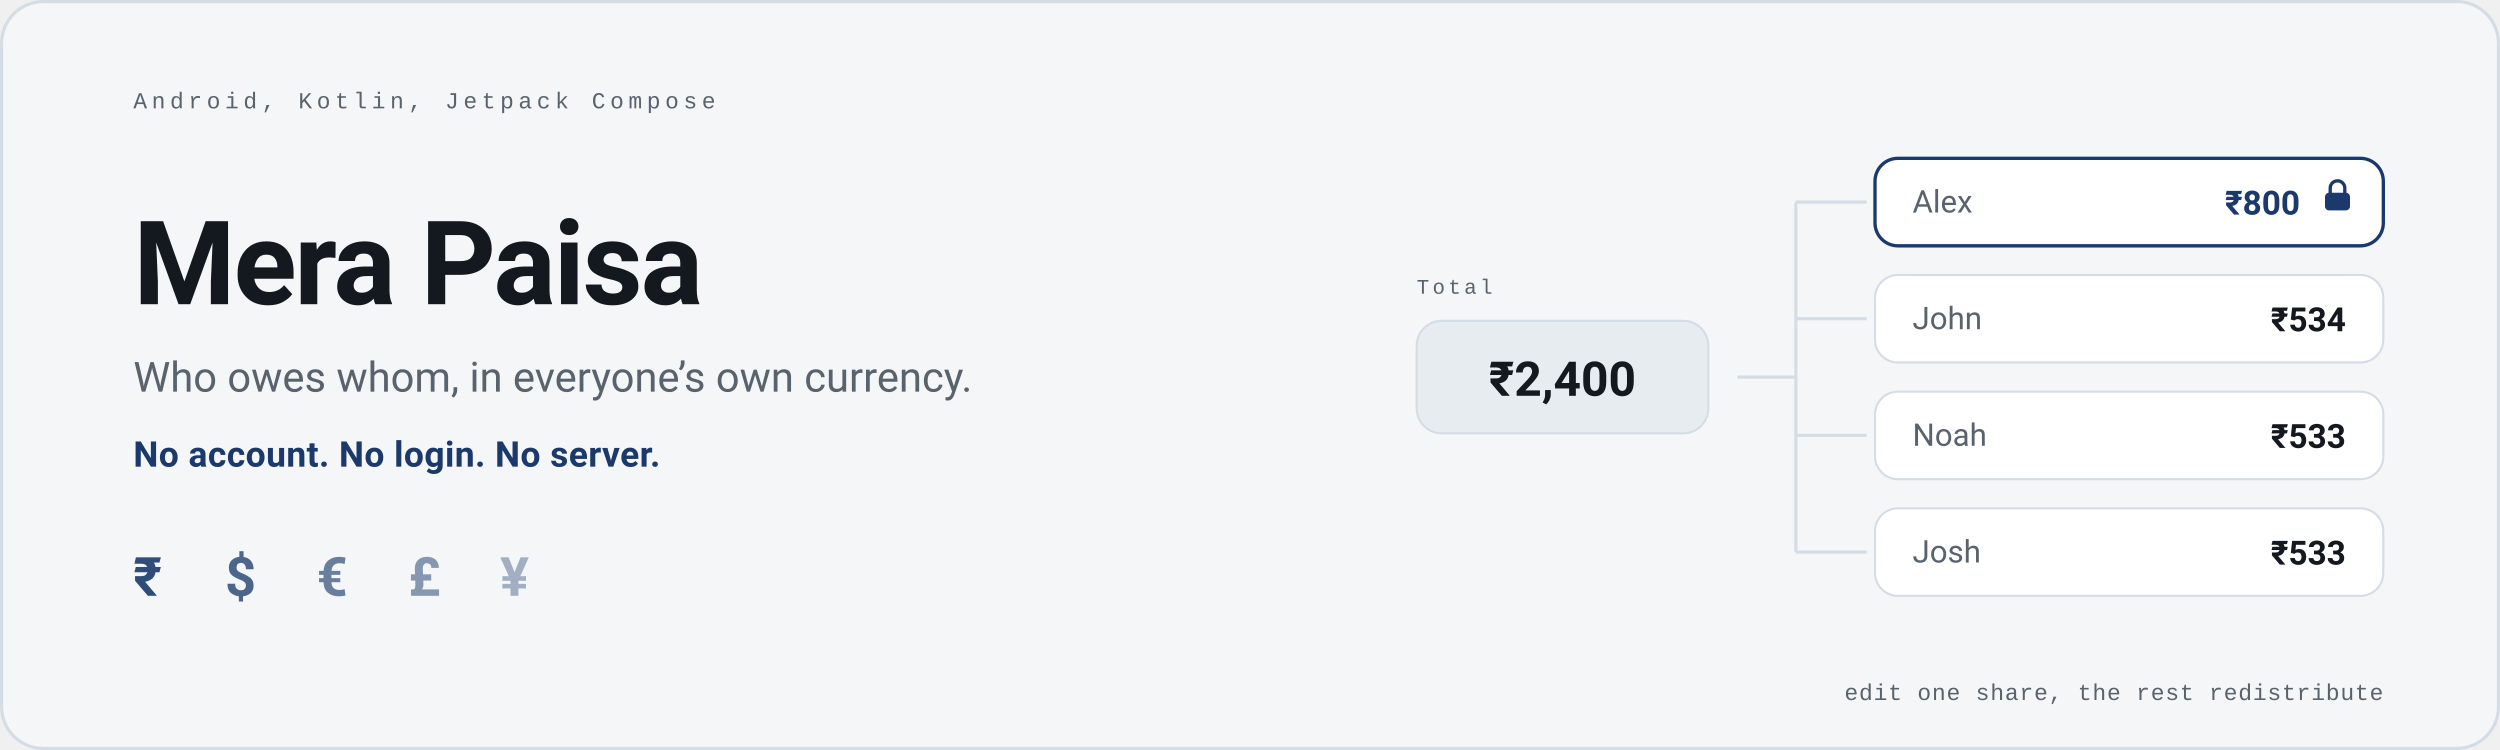
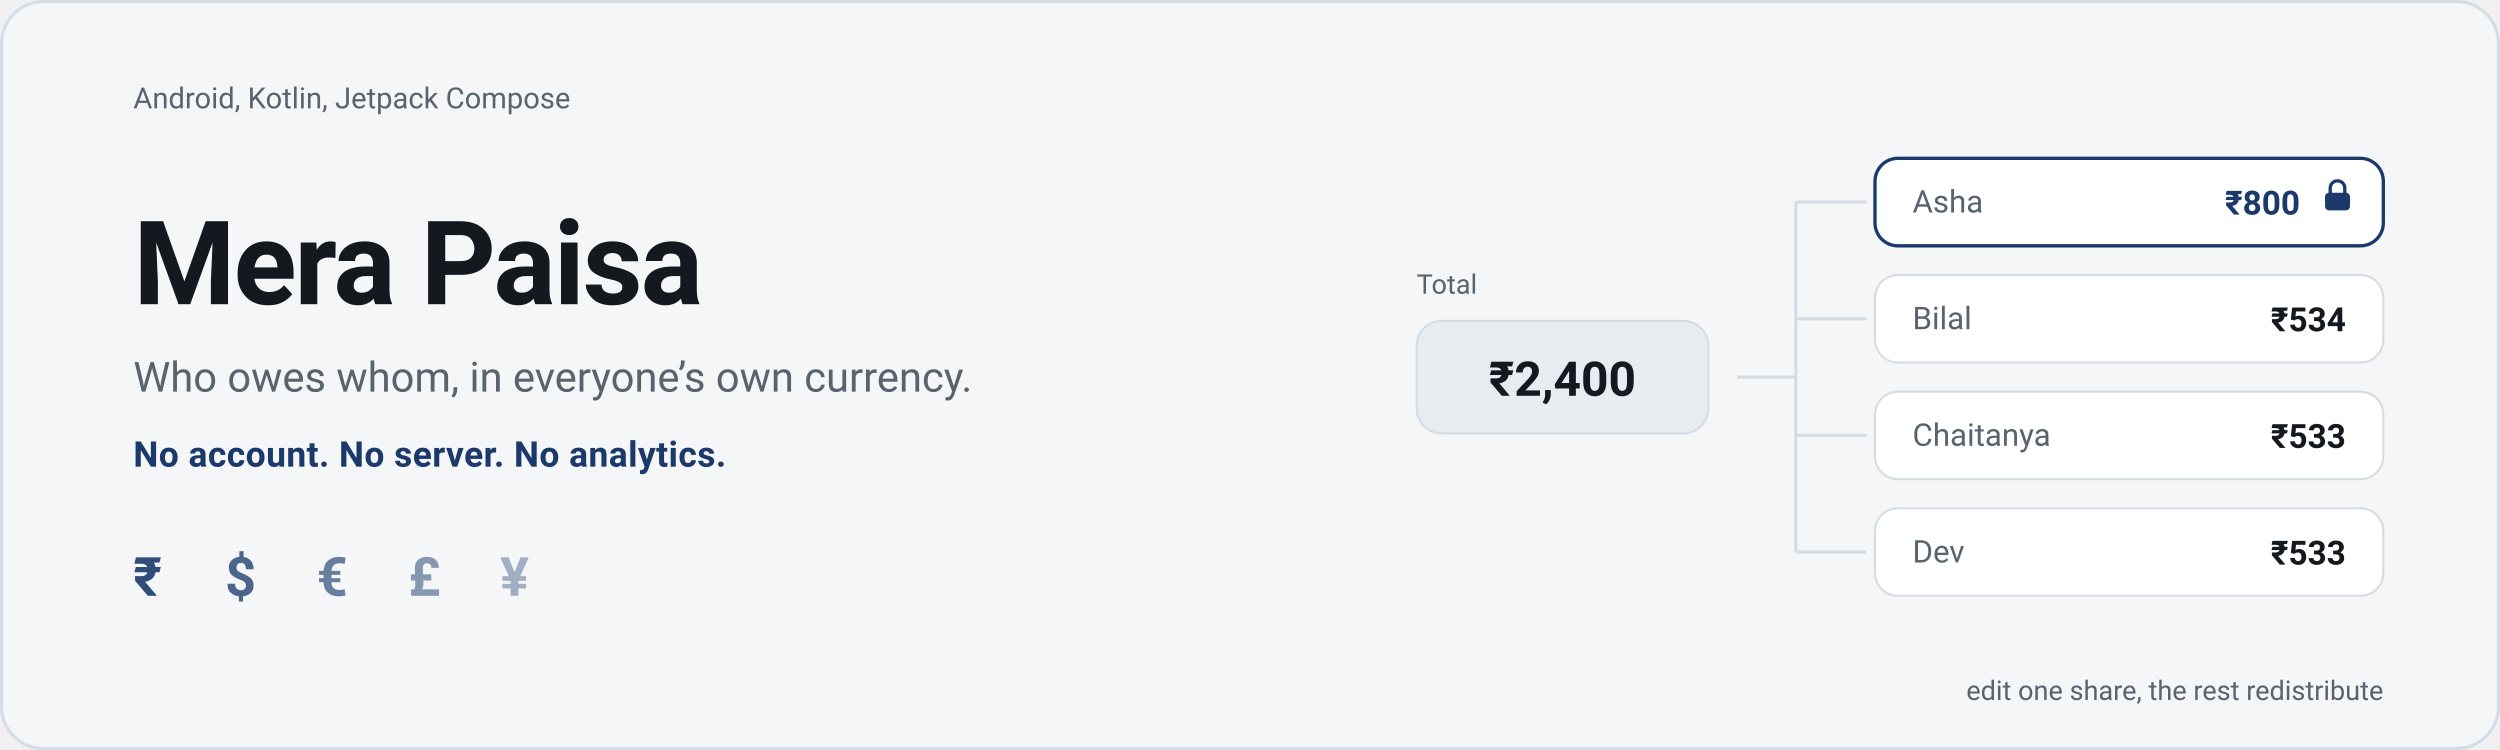
- <svg xmlns="http://www.w3.org/2000/svg" viewBox="0 0 1200 360" width="1200" height="360" role="img" aria-label="Mera Paisa. Who owes whom, in everyone's own currency. No account, no login, no server. A bill of 2,400 rupees split four ways: Alex is locked at 800 and the remaining 1,600 redistributes as 534, 533 and 533.">
+ <svg xmlns="http://www.w3.org/2000/svg" viewBox="0 0 1200 360" width="1200" height="360" role="img" aria-label="Mera Paisa. Who owes whom, in everyone's own currency. No account, no server, no analytics. An expense of 2,400 rupees split four ways: Asha is locked at 800 and the remaining 1,600 redistributes as 534, 533 and 533.">
  <style>
    .wordmark{ font-family:-apple-system, BlinkMacSystemFont, 'Segoe UI', Roboto, Helvetica, Arial, sans-serif; font-size:56px; font-weight:700; letter-spacing:-1px; }
    .tag     { font-family:-apple-system, BlinkMacSystemFont, 'Segoe UI', Roboto, Helvetica, Arial, sans-serif; font-size:20px; }
    .hook    { font-family:-apple-system, BlinkMacSystemFont, 'Segoe UI', Roboto, Helvetica, Arial, sans-serif; font-size:17px; font-weight:600; letter-spacing:0.2px; }
    .cur     { font-family:-apple-system, BlinkMacSystemFont, 'Segoe UI', Roboto, Helvetica, Arial, sans-serif; font-size:26px; font-weight:600; }
    .total   { font-family:-apple-system, BlinkMacSystemFont, 'Segoe UI', Roboto, Helvetica, Arial, sans-serif; font-size:23px; font-weight:700; }
    .nm      { font-family:-apple-system, BlinkMacSystemFont, 'Segoe UI', Roboto, Helvetica, Arial, sans-serif; font-size:15px; }
    .amt     { font-family:-apple-system, BlinkMacSystemFont, 'Segoe UI', Roboto, Helvetica, Arial, sans-serif; font-size:16px; font-weight:700; }
-     .eyebrow { font-family:ui-monospace, SFMono-Regular, 'SF Mono', Menlo, Consolas, 'Liberation Mono', monospace; font-size:11px; letter-spacing:2.2px; }
-     .micro   { font-family:ui-monospace, SFMono-Regular, 'SF Mono', Menlo, Consolas, 'Liberation Mono', monospace; font-size:10px; letter-spacing:1.6px; }
-     .cap     { font-family:ui-monospace, SFMono-Regular, 'SF Mono', Menlo, Consolas, 'Liberation Mono', monospace; font-size:11px; letter-spacing:0.4px; }
+     .eyebrow { font-family:-apple-system, BlinkMacSystemFont, 'Segoe UI', Roboto, Helvetica, Arial, sans-serif; font-size:14px; }
+     .micro   { font-family:-apple-system, BlinkMacSystemFont, 'Segoe UI', Roboto, Helvetica, Arial, sans-serif; font-size:13px; }
+     .cap     { font-family:-apple-system, BlinkMacSystemFont, 'Segoe UI', Roboto, Helvetica, Arial, sans-serif; font-size:13px; }
    @media (prefers-reduced-motion: no-preference) {
      @keyframes slidein { from { opacity:0; transform:translateX(14px); } }
      @keyframes fadein  { from { opacity:0; } }
    }
  </style>
  <rect x="0.75" y="0.75" width="1198.5" height="358.5" rx="20" fill="#F4F6F8" stroke="#D4DCE5" stroke-width="1.5" />
  <text x="64" y="52" class="eyebrow" fill="#59636E">Android, Kotlin, Jetpack Compose</text>
  <text x="64" y="146" class="wordmark" fill="#141920">Mera Paisa</text>
  <text x="64" y="188" class="tag" fill="#59636E">Who owes whom, in everyone’s own currency.</text>
-   <text x="64" y="224" class="hook" fill="#1B3A6B">No account. No login. No server.</text>
+   <text x="64" y="224" class="hook" fill="#1B3A6B">No account. No server. No analytics.</text>
  <text x="64" y="286" class="cur" fill="#1B3A6B" opacity="0.90">₹</text>
  <text x="108" y="286" class="cur" fill="#1B3A6B" opacity="0.77">$</text>
  <text x="152" y="286" class="cur" fill="#1B3A6B" opacity="0.64">€</text>
  <text x="196" y="286" class="cur" fill="#1B3A6B" opacity="0.51">£</text>
  <text x="240" y="286" class="cur" fill="#1B3A6B" opacity="0.38">¥</text>
  <text x="680.0" y="141.0" class="micro" fill="#59636E">Total</text>
  <rect x="680.0" y="154.0" width="140.0" height="54.0" rx="12" fill="#E7ECF1" stroke="#D4DCE5" />
  <text x="750.0" y="190.0" class="total" text-anchor="middle" fill="#141920">₹2,400</text>
  <path d="M834.0 181.0 H862.0 M862.0 97.0 V265.0" stroke="#D4DCE5" stroke-width="1.5" fill="none" />
  <path d="M862.0 97.0 H896.0" stroke="#D4DCE5" stroke-width="1.5" />
  <rect x="900.0" y="76.0" width="244.0" height="42.0" rx="11" fill="#FFFFFF" stroke="#1B3A6B" stroke-width="1.6" />
-   <text x="918.0" y="102.0" class="nm" fill="#59636E">Alex</text>
+   <text x="918.0" y="102.0" class="nm" fill="#59636E">Asha</text>
  <text x="1104.0" y="103.0" class="amt" text-anchor="end" fill="#1B3A6B">₹800</text>
  <g stroke="#1B3A6B" fill="none" stroke-width="1.6" stroke-linecap="round">
    <path d="M1118.5 92.5 v-2.2 a3.5 3.5 0 0 1 7 0 v2.2" />
  </g>
  <rect x="1116.0" y="92.5" width="12" height="8.5" rx="2" fill="#1B3A6B" />
  <path d="M862.0 153.0 H896.0" stroke="#D4DCE5" stroke-width="1.5" />
  <rect x="900.0" y="132.0" width="244.0" height="42.0" rx="11" fill="#FFFFFF" stroke="#D4DCE5" stroke-width="1" />
-   <text x="918.0" y="158.0" class="nm" fill="#59636E">John</text>
+   <text x="918.0" y="158.0" class="nm" fill="#59636E">Bilal</text>
  <text x="1126.0" y="159.0" class="amt" text-anchor="end" fill="#141920">₹534</text>
  <path d="M862.0 209.0 H896.0" stroke="#D4DCE5" stroke-width="1.5" />
  <rect x="900.0" y="188.0" width="244.0" height="42.0" rx="11" fill="#FFFFFF" stroke="#D4DCE5" stroke-width="1" />
-   <text x="918.0" y="214.0" class="nm" fill="#59636E">Noah</text>
+   <text x="918.0" y="214.0" class="nm" fill="#59636E">Chaitanya</text>
  <text x="1126.0" y="215.0" class="amt" text-anchor="end" fill="#141920">₹533</text>
  <path d="M862.0 265.0 H896.0" stroke="#D4DCE5" stroke-width="1.5" />
  <rect x="900.0" y="244.0" width="244.0" height="42.0" rx="11" fill="#FFFFFF" stroke="#D4DCE5" stroke-width="1" />
-   <text x="918.0" y="270.0" class="nm" fill="#59636E">Josh</text>
+   <text x="918.0" y="270.0" class="nm" fill="#59636E">Dev</text>
  <text x="1126.0" y="271.0" class="amt" text-anchor="end" fill="#141920">₹533</text>
  <text x="1144.0" y="336" class="cap" text-anchor="end" fill="#59636E">edit one share, the rest redistribute</text>
</svg>
